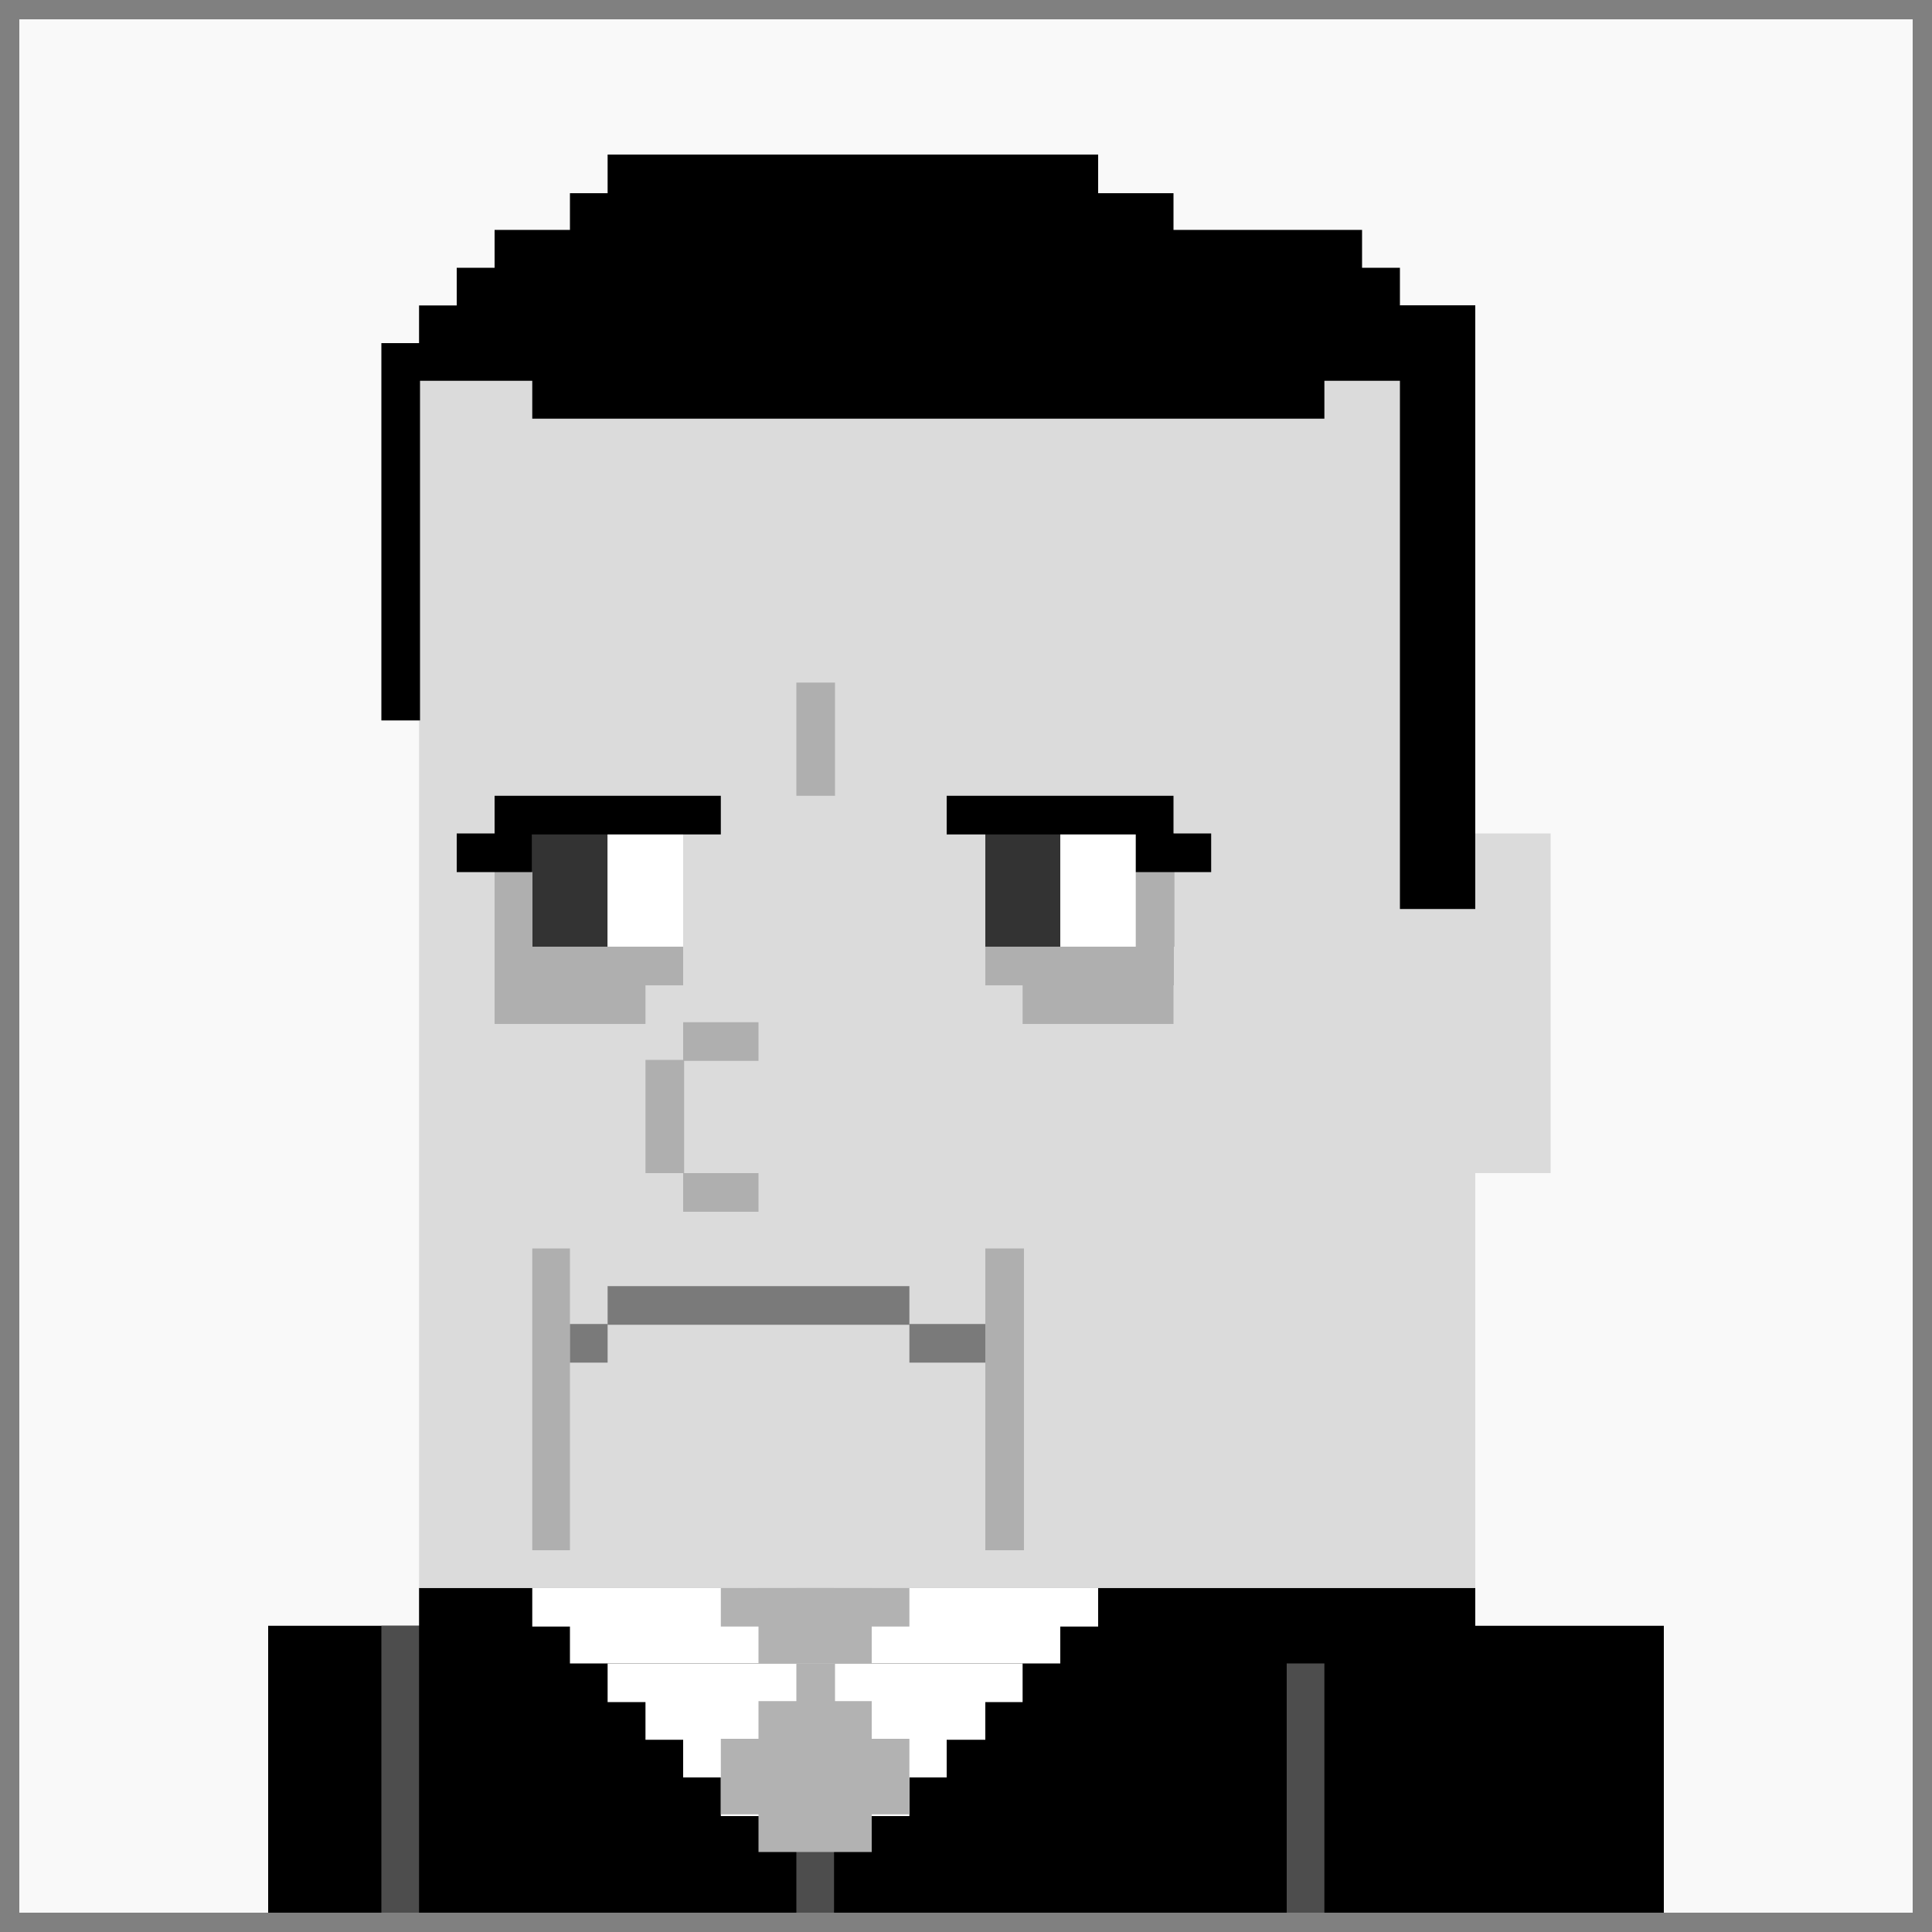
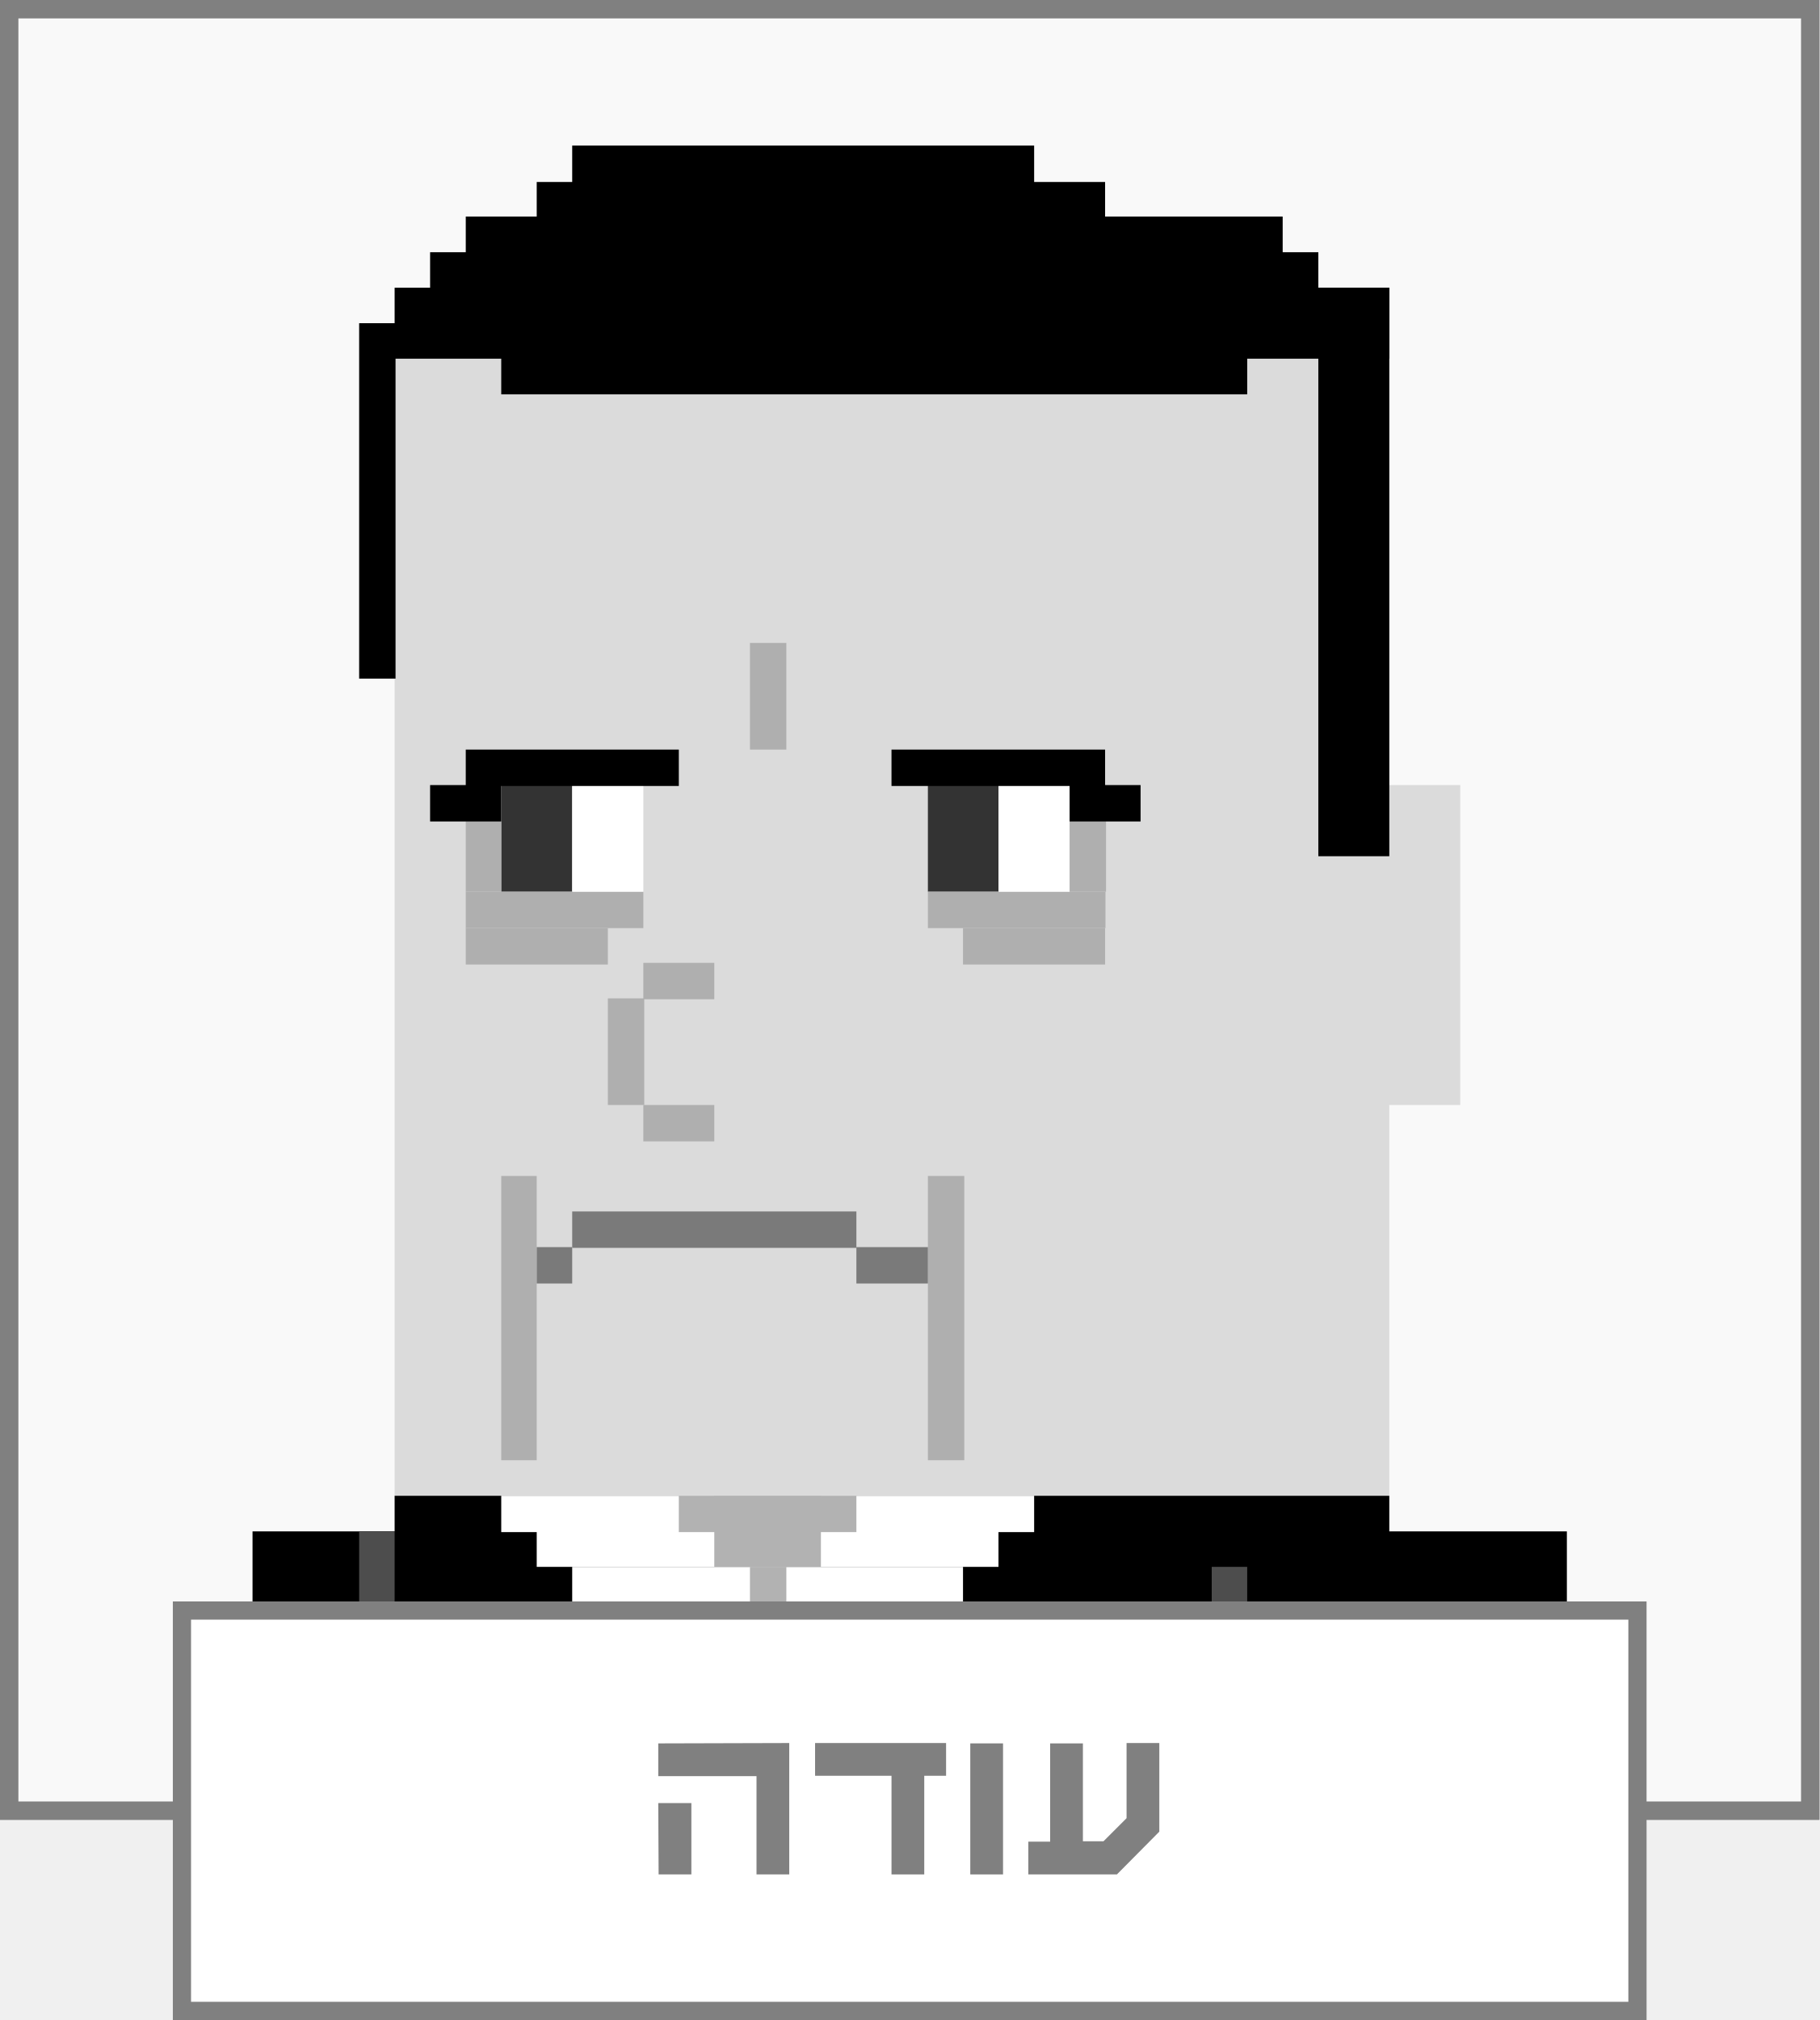
- <svg xmlns="http://www.w3.org/2000/svg" viewBox="0 0 100 100">
+ <svg xmlns="http://www.w3.org/2000/svg" viewBox="0 0 100 111">
  <defs>
    <style>.cls-1{fill:#f9f9f9;}.cls-2{fill:gray;}.cls-3{fill:#4d4d4d;}.cls-4{fill:#fff;}.cls-5{fill:#b2b2b2;}.cls-6{fill:#dbdbdb;}.cls-7{fill:#afafaf;}.cls-8{fill:#333;}.cls-9{fill:#7a7a7a;}</style>
  </defs>
  <g id="Layer_2" data-name="Layer 2">
    <g id="Layer_5" data-name="Layer 5">
      <g id="sqr-bw-uda">
        <rect class="cls-1" width="100" height="100" />
        <path class="cls-2" d="M99,1V99H1V1H99m1-1H0V100H100V0Z" />
        <rect x="13.88" y="84.15" width="17.57" height="15.85" />
        <rect class="cls-3" x="19.74" y="84.15" width="7.81" height="15.85" />
        <rect x="21.69" y="82.19" width="54.67" height="17.81" />
        <rect class="cls-3" x="41.22" y="82.19" width="1.95" height="17.81" />
        <path class="cls-4" d="M29.5,84.15H54.88V86.1H29.5Z" />
        <path class="cls-4" d="M27.55,82.19H56.84v2H27.55Z" />
        <path class="cls-4" d="M31.45,86.1H52.93v2H31.45Z" />
        <path class="cls-4" d="M33.41,88.05H51v2H33.41Z" />
        <path class="cls-4" d="M35.36,90H49v2H35.36Z" />
        <path class="cls-4" d="M37.31,92h9.76v2H37.31Z" />
        <path class="cls-5" d="M37.31,90h9.76v3.91H37.31Z" />
        <path class="cls-5" d="M39.26,82.19h5.86V86.1H39.26Z" />
        <path class="cls-5" d="M41.22,86.1h2v2h-2Z" />
        <path class="cls-5" d="M39.26,88.05h5.86v7.81H39.26Z" />
        <path class="cls-5" d="M37.31,82.19h9.76v2H37.31Z" />
        <path class="cls-6" d="M21.69,19.71H76.36V82.19H21.69Z" />
        <path class="cls-6" d="M70.5,43.14h9.76V60.72H70.5Z" />
        <path class="cls-7" d="M41.22,35.33h2v5.86h-2Z" />
        <path class="cls-8" d="M51,43.14h3.9V49H51Z" />
        <path class="cls-7" d="M51,49h9.76v2H51Z" />
        <path class="cls-7" d="M52.93,51h7.81v2H52.93Z" />
        <path class="cls-4" d="M54.88,43.14h3.91V49H54.88Z" />
        <path class="cls-7" d="M58.79,43.14h2V49h-2Z" />
        <path d="M49,41.19H60.74v2H49Z" />
        <path d="M58.79,43.14h3.9v2h-3.9Z" />
        <path class="cls-8" d="M27.55,43.14h3.9V49h-3.9Z" />
        <path class="cls-7" d="M25.6,49h9.76v2H25.6Z" />
        <path class="cls-7" d="M25.6,51h7.81v2H25.6Z" />
        <path class="cls-4" d="M31.45,43.14h3.91V49H31.45Z" />
        <path class="cls-7" d="M25.6,43.14h1.95V49H25.6Z" />
        <path d="M25.6,41.19H37.31v2H25.6Z" />
        <path d="M23.64,43.14h3.91v2H23.64Z" />
        <path class="cls-7" d="M51,64.62h2V80.24H51Z" />
        <path class="cls-7" d="M27.55,64.62H29.5V80.24H27.55Z" />
        <path class="cls-9" d="M31.45,66.57H47.07v2H31.45Z" />
        <path class="cls-9" d="M47.07,68.53H51v2H47.07Z" />
        <path class="cls-9" d="M29.5,68.53h1.95v2H29.5Z" />
        <path class="cls-7" d="M35.36,52.91h3.9v2h-3.9Z" />
        <path class="cls-7" d="M35.36,60.72h3.9v2h-3.9Z" />
        <path class="cls-7" d="M33.41,54.86h2v5.86h-2Z" />
        <path d="M21.69,15.81H76.36v3.9H21.69Z" />
        <path d="M23.64,13.86H72.46v3.9H23.64Z" />
        <path d="M25.6,11.9H70.5v3.91H25.6Z" />
        <path d="M29.5,10H60.74v3.91H29.5Z" />
        <path d="M31.45,8H56.84v3.9H31.45Z" />
        <path d="M27.55,17.76h41v3.91h-41Z" />
        <path d="M72.46,15.81h3.9V47.05h-3.9Z" />
        <path d="M19.74,17.76h2V37.29h-2Z" />
        <rect class="cls-3" x="66.6" y="86.1" width="17.57" height="13.9" />
        <rect x="68.55" y="84.15" width="17.57" height="15.85" />
        <path class="cls-2" d="M99,1V99H1V1H99m1-1H0V100H100V0Z" />
+         <rect class="cls-4" x="10" y="88.5" width="80" height="22" />
+         <path class="cls-2" d="M90.5,111H9.5V88h81Zm-80-1h79V89h-79Z" />
+         <path class="cls-2" d="M43.38,95.78V103h-1.8v-5.4h-5.4v-1.8Zm-7.2,3.3H38V103h-1.8Z" />
+         <path class="cls-2" d="M49,97.58h-4.2v-1.8H52v1.8h-1.2V103H49Z" />
+         <path class="cls-2" d="M55.13,103h-1.8v-7.2h1.8Z" />
+         <path class="cls-2" d="M59.52,101.18h1.13l1.27-1.27V95.78h1.8v4.87L61.39,103H56.52v-1.8h1.2v-5.4h1.8Z" />
      </g>
    </g>
  </g>
</svg>
